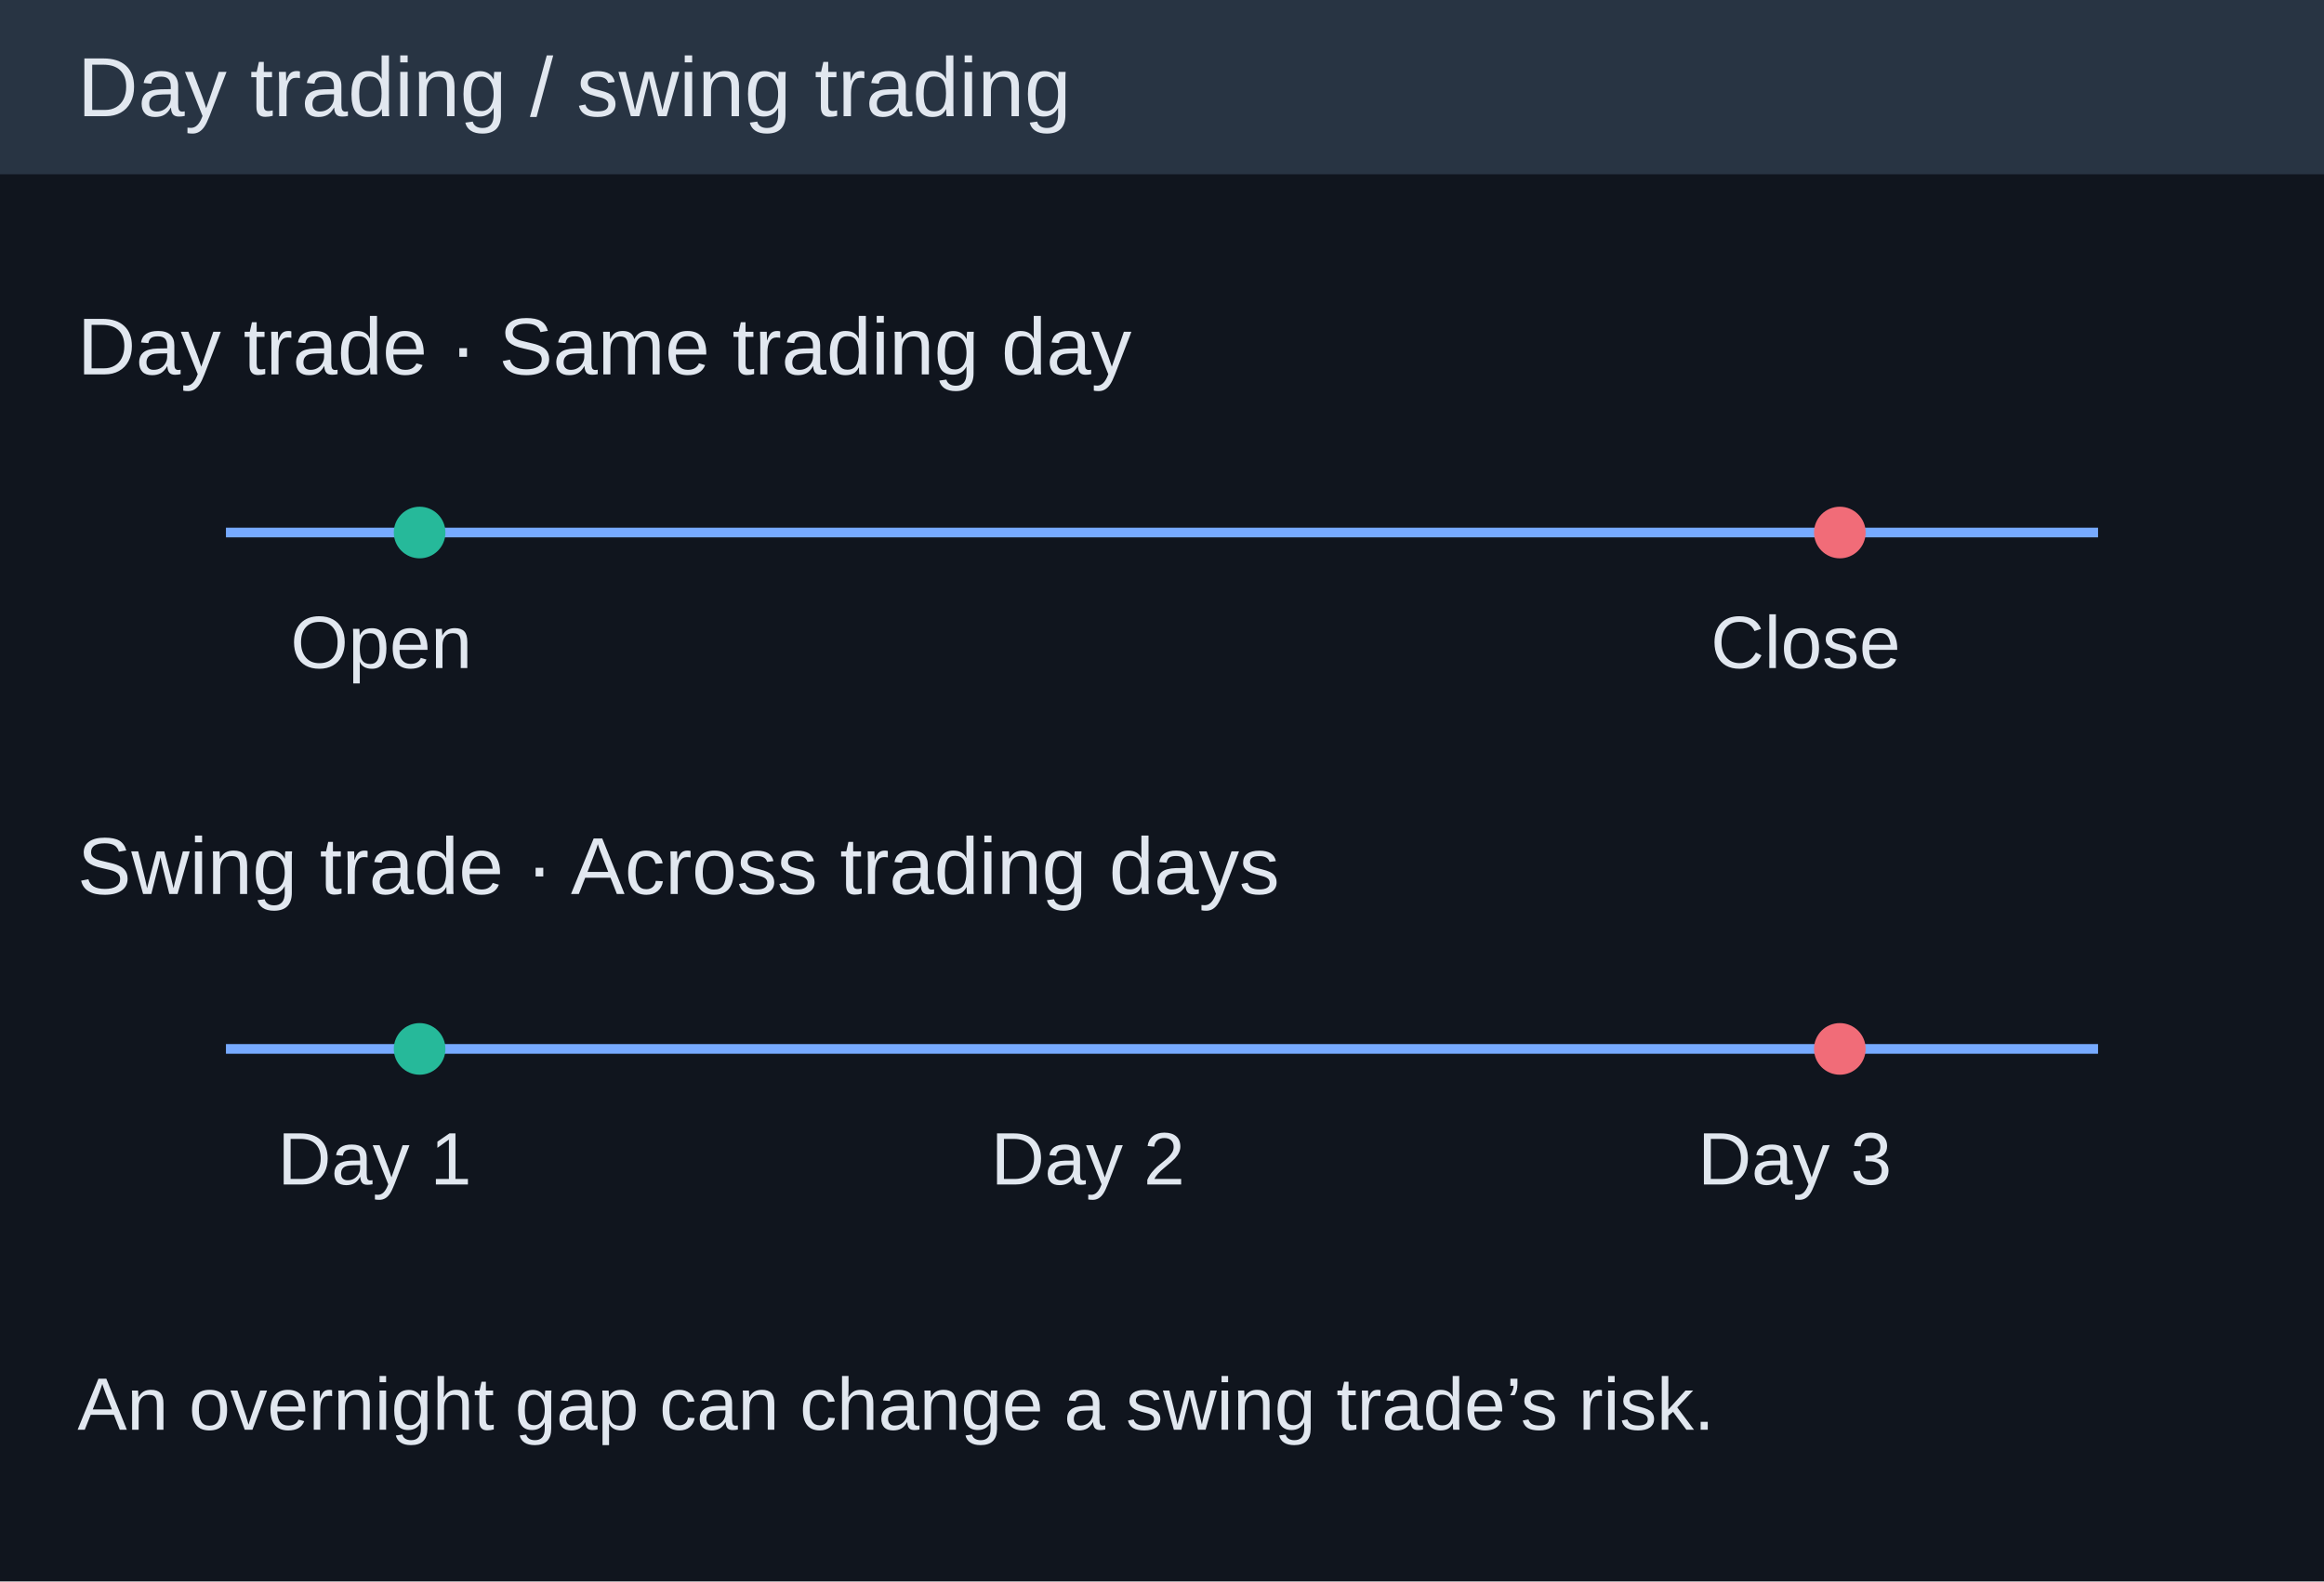
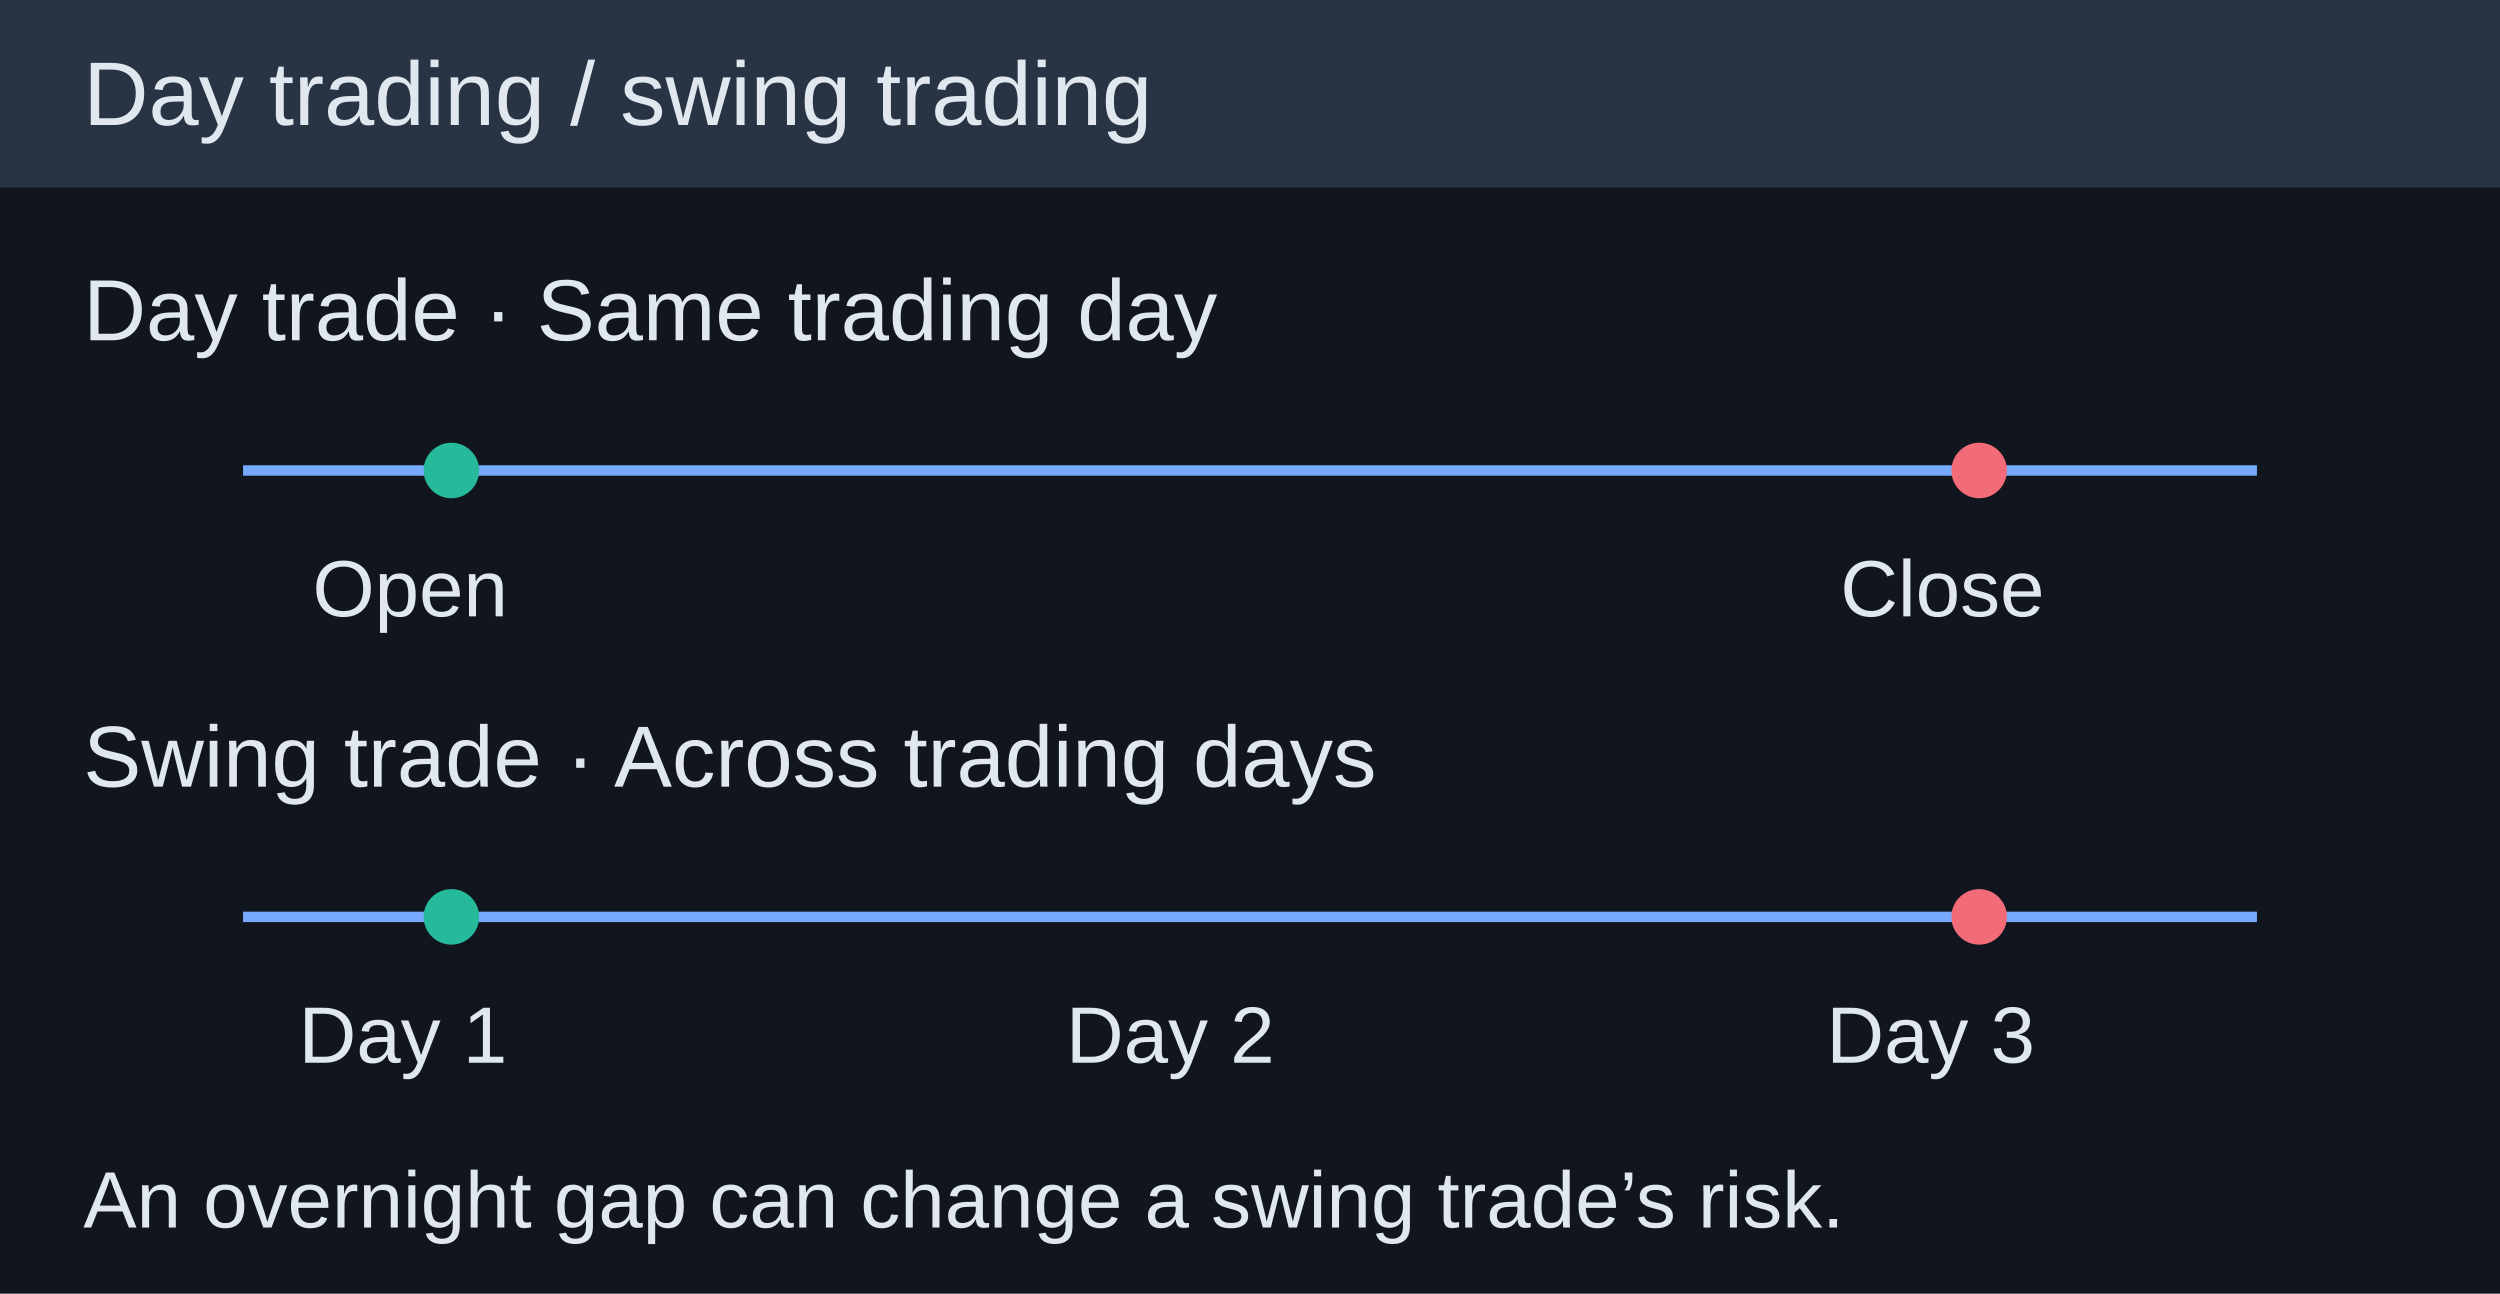
- <svg xmlns="http://www.w3.org/2000/svg" viewBox="0 0 720 490" role="img">
-   <rect width="720" height="490" fill="#10151e" />
-   <rect width="720" height="54" fill="#283443" />
+ <svg xmlns="http://www.w3.org/2000/svg" viewBox="0 0 720 372.58" role="img">
+   <rect width="720" height="372.58" fill="#10151e" y="0.0" />
+   <rect width="720" height="54.0" fill="#283443" y="0.0" />
  <g font-family="Arial, sans-serif" fill="#e1e7ef">
-     <text x="24" y="36" font-size="26">Day trading / swing trading</text>
-     <text x="24" y="116" font-size="25">Day trade · Same trading day</text>
-     <path d="M70 165 H650" stroke="#77aaff" stroke-width="3" />
-     <circle cx="130" cy="165" r="8" fill="#26b99a" />
-     <circle cx="570" cy="165" r="8" fill="#f16c78" />
-     <text x="90" y="207" font-size="23">Open</text>
-     <text x="530" y="207" font-size="23">Close</text>
-     <text x="24" y="277" font-size="25">Swing trade · Across trading days</text>
-     <path d="M70 325 H650" stroke="#77aaff" stroke-width="3" />
-     <circle cx="130" cy="325" r="8" fill="#26b99a" />
-     <circle cx="570" cy="325" r="8" fill="#f16c78" />
-     <text x="86" y="367" font-size="23">Day 1</text>
-     <text x="307" y="367" font-size="23">Day 2</text>
-     <text x="526" y="367" font-size="23">Day 3</text>
-     <text x="24" y="443" font-size="23">An overnight gap can change a swing trade’s risk.</text>
+     <text x="24" y="36.0" font-size="26">Day trading / swing trading</text>
+     <text x="24" y="98.0" font-size="25">Day trade · Same trading day</text>
+     <path d="M70 135.5 H650" stroke="#77aaff" stroke-width="3" />
+     <circle cx="130" cy="135.5" r="8" fill="#26b99a" />
+     <circle cx="570" cy="135.5" r="8" fill="#f16c78" />
+     <text x="90" y="177.5" font-size="23">Open</text>
+     <text x="530" y="177.5" font-size="23">Close</text>
+     <text x="24" y="226.56" font-size="25">Swing trade · Across trading days</text>
+     <path d="M70 264.06 H650" stroke="#77aaff" stroke-width="3" />
+     <circle cx="130" cy="264.06" r="8" fill="#26b99a" />
+     <circle cx="570" cy="264.06" r="8" fill="#f16c78" />
+     <text x="86" y="306.06" font-size="23">Day 1</text>
+     <text x="307" y="306.06" font-size="23">Day 2</text>
+     <text x="526" y="306.06" font-size="23">Day 3</text>
+     <text x="24" y="353.52" font-size="23">An overnight gap can change a swing trade’s risk.</text>
  </g>
</svg>
